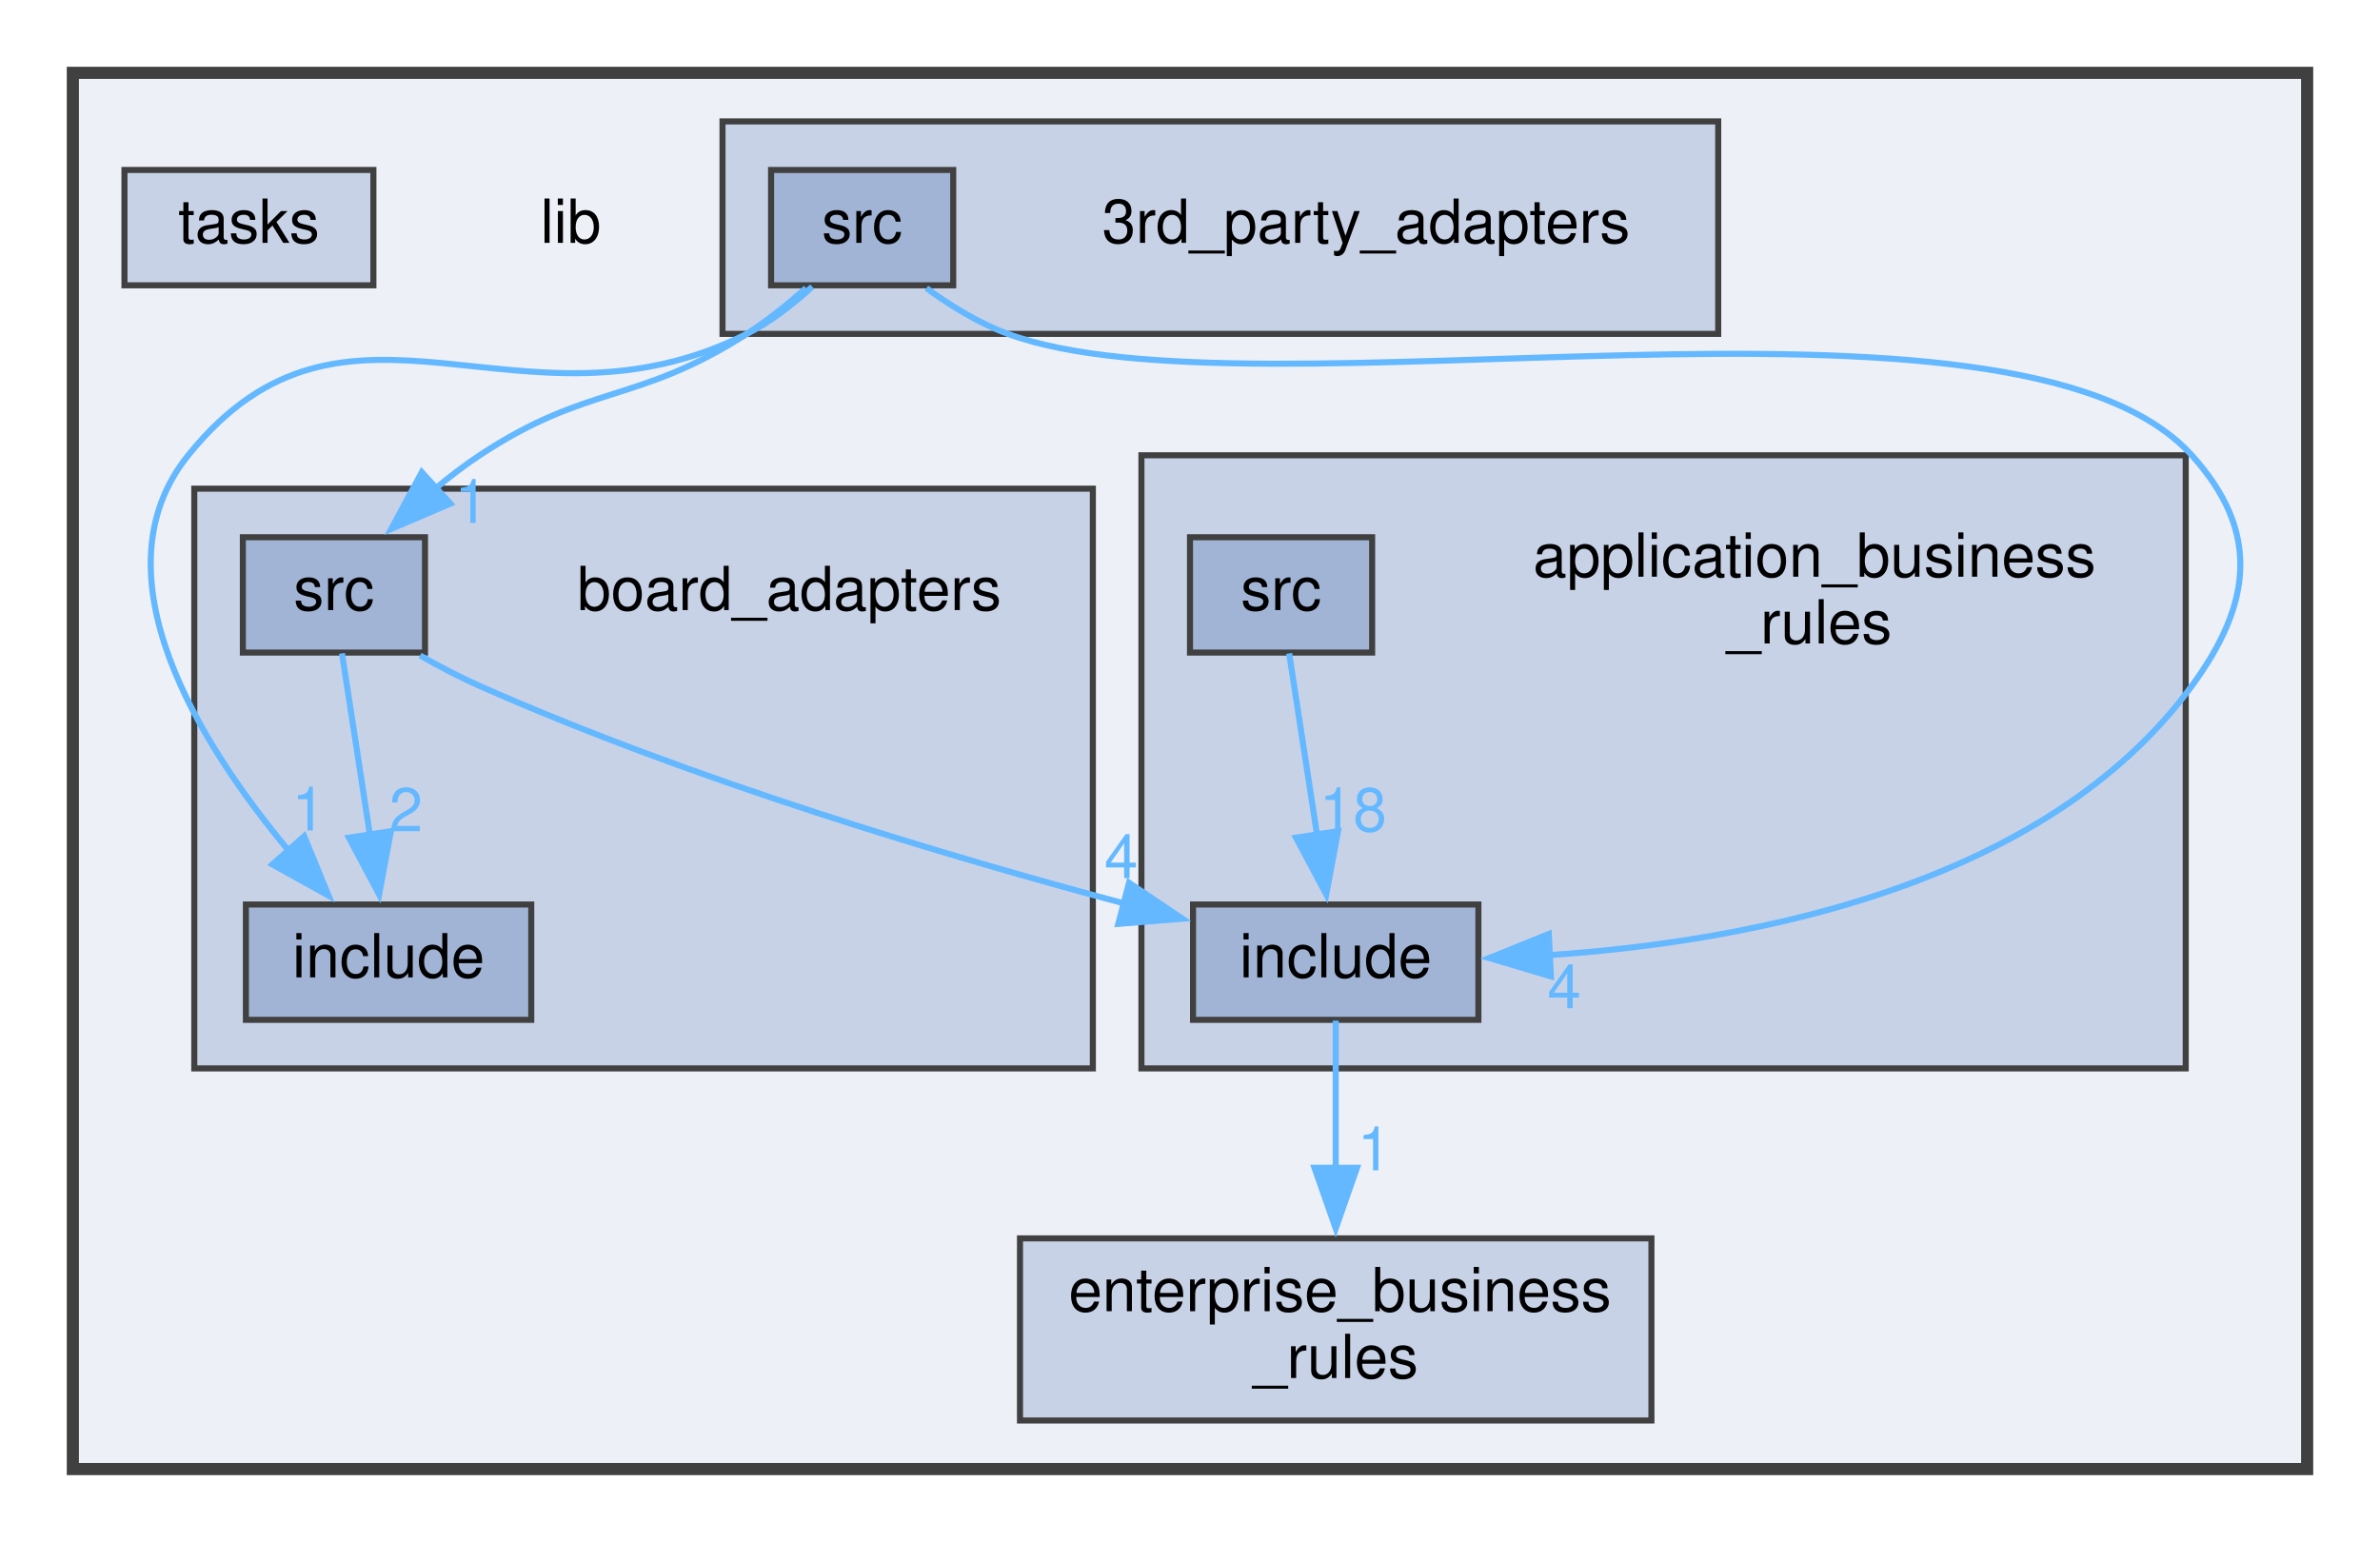
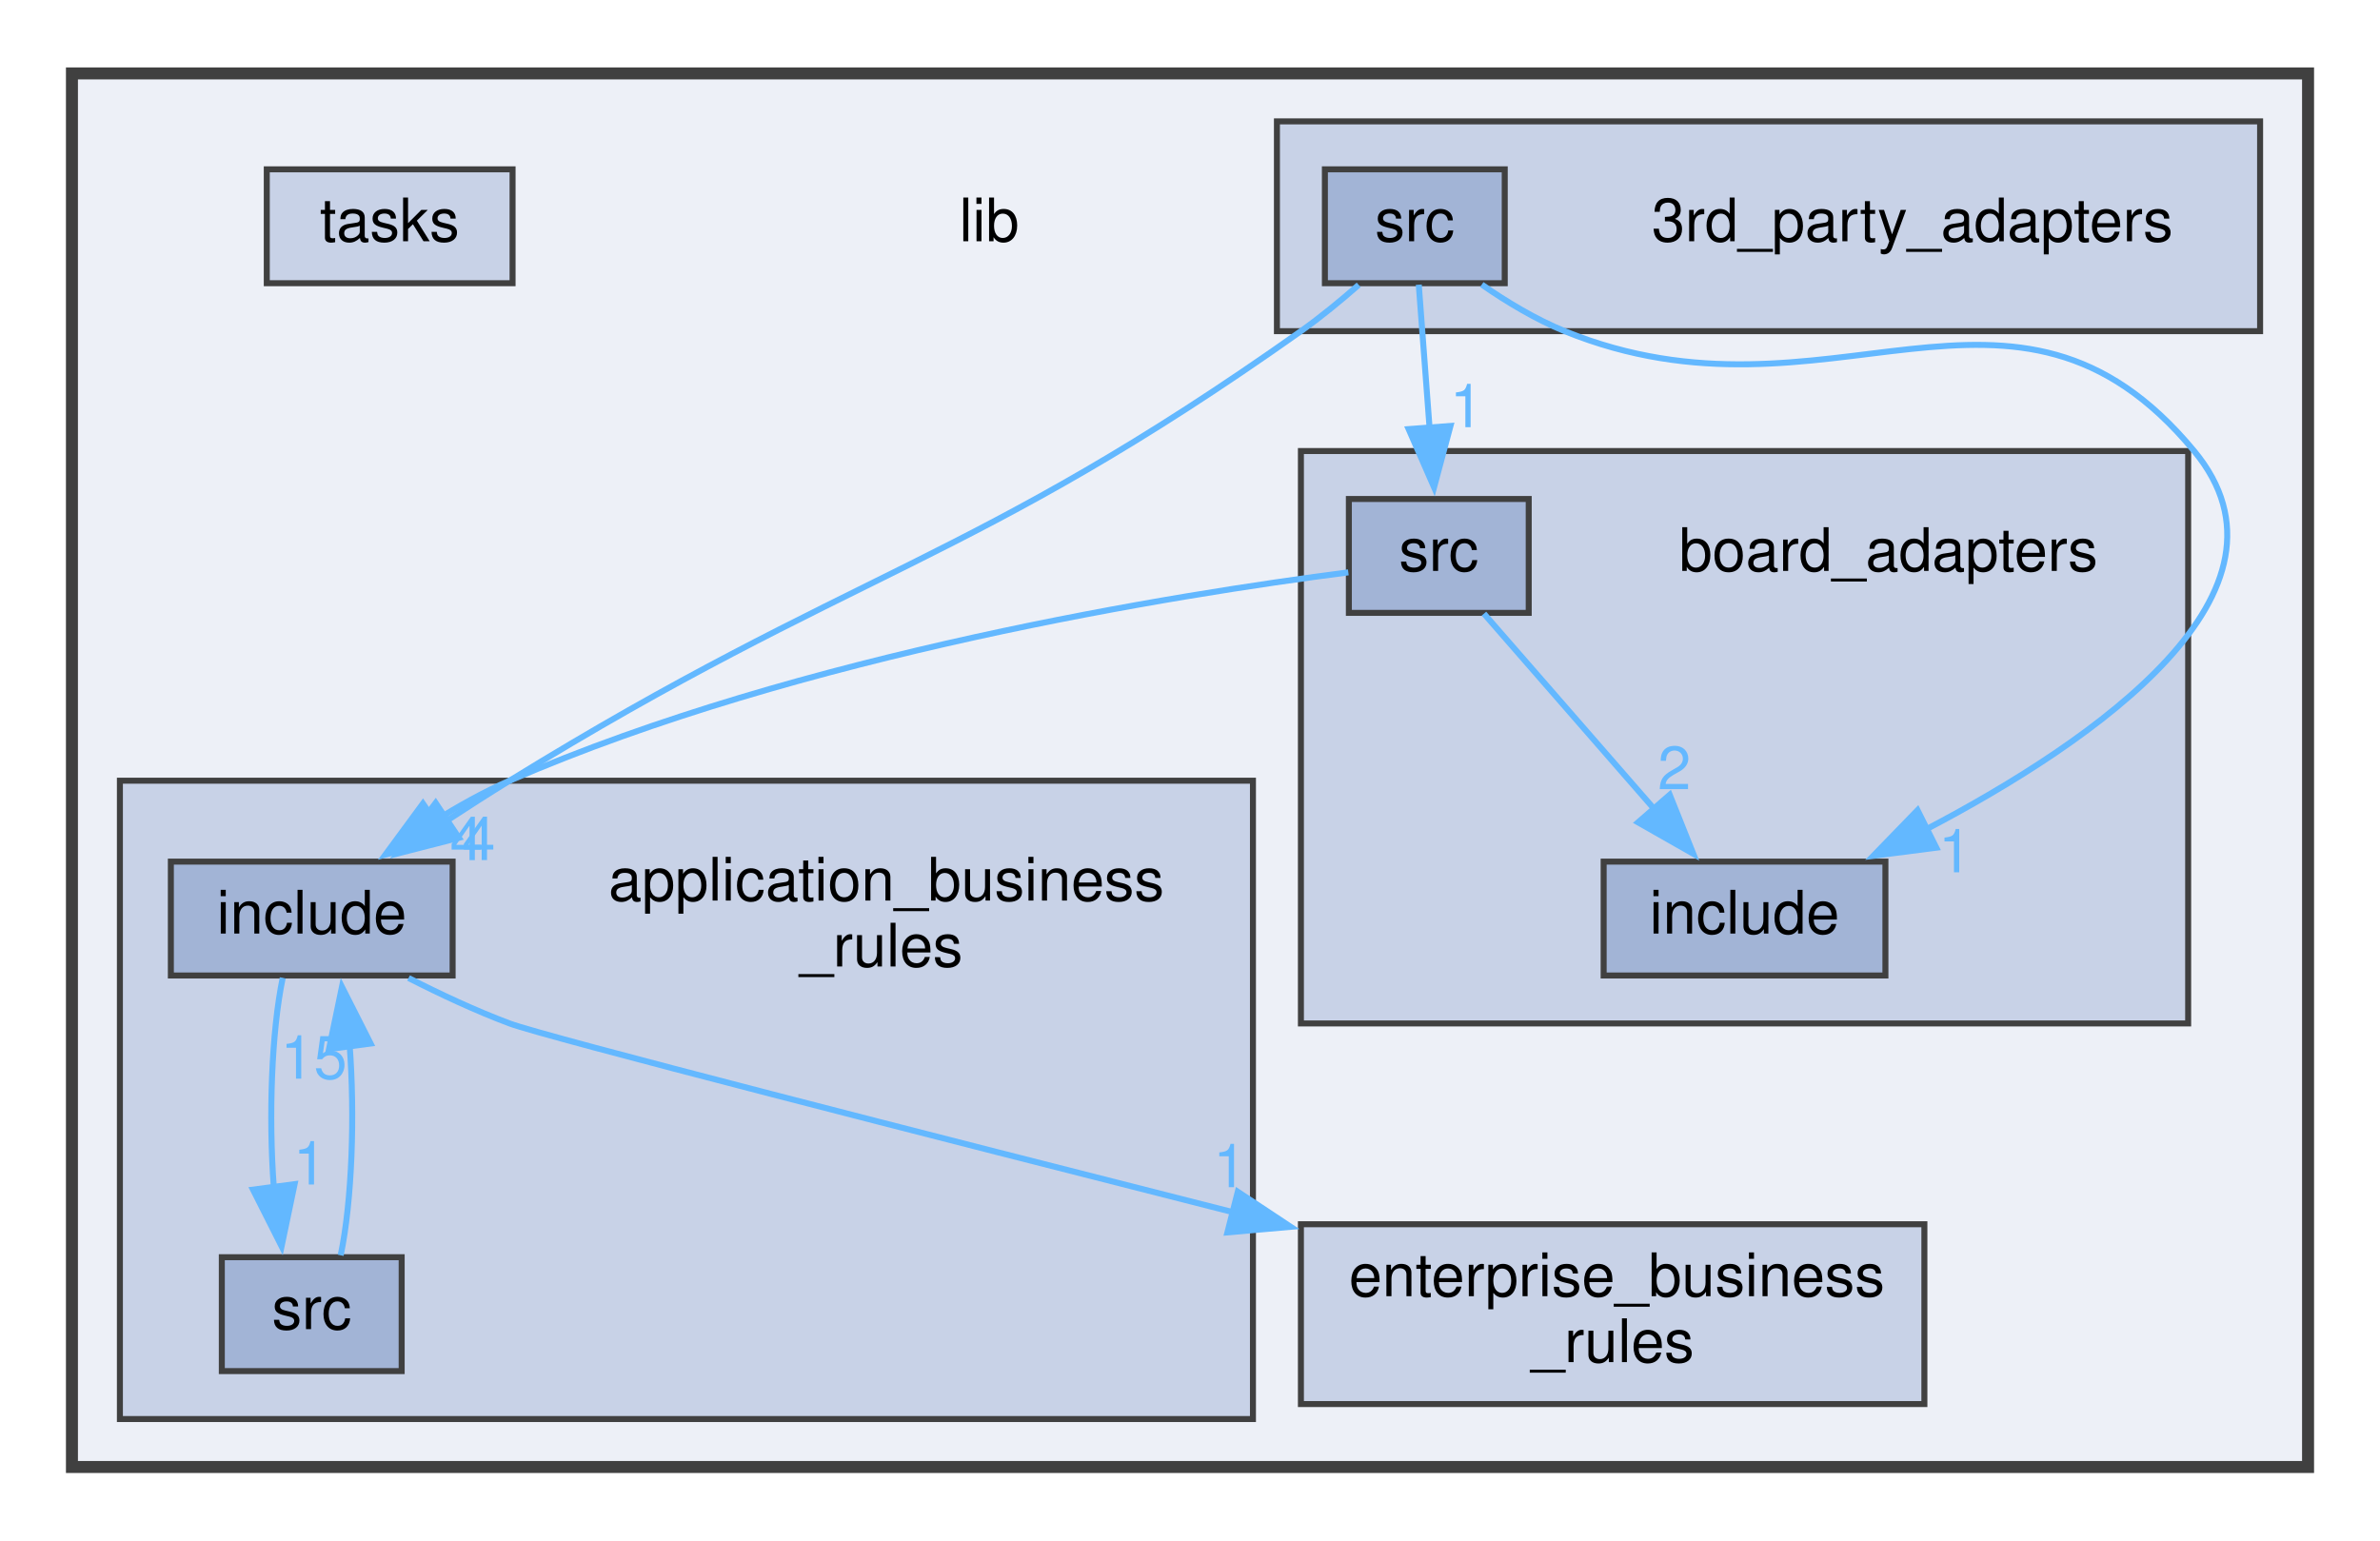
- <svg xmlns="http://www.w3.org/2000/svg" xmlns:xlink="http://www.w3.org/1999/xlink" width="392pt" height="254pt" viewBox="0.00 0.00 392.00 254.00">
-   <g id="graph0" class="graph" transform="scale(1 1) rotate(0) translate(4 250)">
+ <svg xmlns="http://www.w3.org/2000/svg" xmlns:xlink="http://www.w3.org/1999/xlink" width="397pt" height="257pt" viewBox="0.00 0.00 397.00 256.50">
+   <g id="graph0" class="graph" transform="scale(1 1) rotate(0) translate(4 252.5)">
    <g id="clust1" class="cluster">
      <g id="a_clust1">
        <a xlink:href="dir_97aefd0d527b934f1d99a682da8fe6a9.xhtml" target="_top">
-           <polygon fill="#edf0f7" stroke="#404040" stroke-width="2" points="8,-8 8,-238 376,-238 376,-8 8,-8" />
+           <polygon fill="#edf0f7" stroke="#404040" stroke-width="2" points="8,-8 8,-240.5 381,-240.5 381,-8 8,-8" />
        </a>
      </g>
    </g>
    <g id="clust4" class="cluster">
      <g id="a_clust4">
        <a xlink:href="dir_b49365647f74dff1c8dd1e88d29293e4.xhtml" target="_top" xlink:title="Package Board Adapters.">
-           <polygon fill="#c8d2e7" stroke="#404040" points="28,-74 28,-169.5 176,-169.5 176,-74 28,-74" />
+           <polygon fill="#c8d2e7" stroke="#404040" points="213,-82 213,-177.5 361,-177.5 361,-82 213,-82" />
        </a>
      </g>
    </g>
    <g id="clust2" class="cluster">
      <g id="a_clust2">
        <a xlink:href="dir_e75212beacfa7863df067e044f07f232.xhtml" target="_top" xlink:title="Package 3rd Party Adapters.">
-           <polygon fill="#c8d2e7" stroke="#404040" points="115,-195 115,-230 279,-230 279,-195 115,-195" />
+           <polygon fill="#c8d2e7" stroke="#404040" points="209,-197.5 209,-232.5 373,-232.5 373,-197.5 209,-197.5" />
        </a>
      </g>
    </g>
    <g id="clust3" class="cluster">
      <g id="a_clust3">
        <a xlink:href="dir_6dbb42d2342d9d7292a192bc1d024acc.xhtml" target="_top" xlink:title="Package Application Business Rules.">
-           <polygon fill="#c8d2e7" stroke="#404040" points="184,-74 184,-175 356,-175 356,-74 184,-74" />
+           <polygon fill="#c8d2e7" stroke="#404040" points="16,-16 16,-122.5 205,-122.5 205,-16 16,-16" />
        </a>
      </g>
    </g>
    <g id="node1" class="node">
-       <text text-anchor="middle" x="90" y="-210" font-family="Helvetica,sans-Serif" font-size="10.00">lib</text>
+       <text text-anchor="middle" x="161" y="-212.5" font-family="Helvetica,sans-Serif" font-size="10.00">lib</text>
    </g>
    <g id="node2" class="node">
-       <text text-anchor="middle" x="221" y="-210" font-family="Helvetica,sans-Serif" font-size="10.00">3rd_party_adapters</text>
+       <text text-anchor="middle" x="315" y="-212.5" font-family="Helvetica,sans-Serif" font-size="10.00">3rd_party_adapters</text>
    </g>
    <g id="node3" class="node">
      <g id="a_node3">
        <a xlink:href="dir_b5cb1ba11efb8a917f62f701cc18c3ad.xhtml" target="_top" xlink:title="src">
-           <polygon fill="#a2b4d6" stroke="#404040" points="153,-222 123,-222 123,-203 153,-203 153,-222" />
-           <text text-anchor="middle" x="138" y="-210" font-family="Helvetica,sans-Serif" font-size="10.00">src</text>
+           <polygon fill="#a2b4d6" stroke="#404040" points="247,-224.5 217,-224.5 217,-205.5 247,-205.5 247,-224.5" />
+           <text text-anchor="middle" x="232" y="-212.5" font-family="Helvetica,sans-Serif" font-size="10.00">src</text>
        </a>
      </g>
    </g>
    <g id="node5" class="node">
      <g id="a_node5">
        <a xlink:href="dir_932fe8ce124fd491e58b86c0a19867e4.xhtml" target="_top" xlink:title="include">
-           <polygon fill="#a2b4d6" stroke="#404040" points="239.5,-101 192.5,-101 192.5,-82 239.5,-82 239.5,-101" />
-           <text text-anchor="middle" x="216" y="-89" font-family="Helvetica,sans-Serif" font-size="10.00">include</text>
+           <polygon fill="#a2b4d6" stroke="#404040" points="71.5,-109 24.5,-109 24.5,-90 71.5,-90 71.5,-109" />
+           <text text-anchor="middle" x="48" y="-97" font-family="Helvetica,sans-Serif" font-size="10.00">include</text>
        </a>
      </g>
    </g>
    <g id="edge3" class="edge">
-       <path fill="none" stroke="#63b8ff" d="M148.59,-202.53C152.55,-199.64 157.25,-196.74 162,-195 202.89,-179.97 327.81,-207.34 357,-175 368.32,-162.46 366.98,-150.62 357,-137 332.84,-104.04 284.18,-94.86 250.85,-92.64" />
-       <polygon fill="#63b8ff" stroke="#63b8ff" points="251.44,-89.16 241.28,-92.18 251.1,-96.15 251.44,-89.16" />
+       <path fill="none" stroke="#63b8ff" d="M222.64,-205.22C219.66,-202.61 216.28,-199.82 213,-197.5 157.92,-158.52 138.44,-157.9 81,-122.5 77.55,-120.38 73.95,-118.07 70.44,-115.77" />
+       <polygon fill="#63b8ff" stroke="#63b8ff" points="72.55,-112.97 62.29,-110.34 68.67,-118.79 72.55,-112.97" />
      <g id="a_edge3-headlabel">
        <a xlink:href="dir_000010_000007.xhtml" target="_top" xlink:title="4">
-           <text text-anchor="middle" x="253.65" y="-83.92" font-family="Helvetica,sans-Serif" font-size="10.00" fill="#63b8ff">4</text>
+           <text text-anchor="middle" x="75.86" y="-109.26" font-family="Helvetica,sans-Serif" font-size="10.00" fill="#63b8ff">4</text>
        </a>
      </g>
    </g>
    <g id="node8" class="node">
      <g id="a_node8">
        <a xlink:href="dir_6f5baad296e1747fe62cc418affea6db.xhtml" target="_top" xlink:title="include">
-           <polygon fill="#a2b4d6" stroke="#404040" points="83.5,-101 36.5,-101 36.5,-82 83.5,-82 83.5,-101" />
-           <text text-anchor="middle" x="60" y="-89" font-family="Helvetica,sans-Serif" font-size="10.00">include</text>
+           <polygon fill="#a2b4d6" stroke="#404040" points="310.5,-109 263.5,-109 263.5,-90 310.5,-90 310.5,-109" />
+           <text text-anchor="middle" x="287" y="-97" font-family="Helvetica,sans-Serif" font-size="10.00">include</text>
        </a>
      </g>
    </g>
    <g id="edge1" class="edge">
-       <path fill="none" stroke="#63b8ff" d="M129.78,-202.77C126.66,-199.9 122.91,-196.96 119,-195 81.59,-176.25 53.26,-207.58 27,-175 11.26,-155.46 28.84,-127.45 43.76,-109.62" />
-       <polygon fill="#63b8ff" stroke="#63b8ff" points="46.1,-112.25 50.12,-102.45 40.86,-107.6 46.1,-112.25" />
+       <path fill="none" stroke="#63b8ff" d="M243.17,-205.27C247.31,-202.4 252.18,-199.46 257,-197.5 301.01,-179.62 331.71,-214.1 362,-177.5 381.39,-154.07 345.69,-129.26 317.19,-114.33" />
+       <polygon fill="#63b8ff" stroke="#63b8ff" points="318.99,-111.32 308.48,-109.97 315.86,-117.58 318.99,-111.32" />
      <g id="a_edge1-headlabel">
        <a xlink:href="dir_000010_000008.xhtml" target="_top" xlink:title="1">
-           <text text-anchor="middle" x="46.84" y="-113.19" font-family="Helvetica,sans-Serif" font-size="10.00" fill="#63b8ff">1</text>
+           <text text-anchor="middle" x="322.12" y="-107.21" font-family="Helvetica,sans-Serif" font-size="10.00" fill="#63b8ff">1</text>
        </a>
      </g>
    </g>
    <g id="node9" class="node">
      <g id="a_node9">
        <a xlink:href="dir_7f49939d24979e82cbd0609955c19b57.xhtml" target="_top" xlink:title="src">
-           <polygon fill="#a2b4d6" stroke="#404040" points="66,-161.5 36,-161.5 36,-142.5 66,-142.5 66,-161.5" />
-           <text text-anchor="middle" x="51" y="-149.5" font-family="Helvetica,sans-Serif" font-size="10.00">src</text>
+           <polygon fill="#a2b4d6" stroke="#404040" points="251,-169.5 221,-169.5 221,-150.5 251,-150.5 251,-169.5" />
+           <text text-anchor="middle" x="236" y="-157.5" font-family="Helvetica,sans-Serif" font-size="10.00">src</text>
        </a>
      </g>
    </g>
    <g id="edge2" class="edge">
-       <path fill="none" stroke="#63b8ff" d="M128.76,-202.54C125.79,-199.91 122.38,-197.17 119,-195 100.93,-183.39 92.92,-186.85 75,-175 72.52,-173.36 70.06,-171.47 67.69,-169.5" />
-       <polygon fill="#63b8ff" stroke="#63b8ff" points="70.19,-167.04 60.45,-162.88 65.47,-172.21 70.19,-167.04" />
+       <path fill="none" stroke="#63b8ff" d="M232.66,-205.25C233.15,-198.77 233.84,-189.66 234.46,-181.4" />
+       <polygon fill="#63b8ff" stroke="#63b8ff" points="237.95,-181.69 235.21,-171.45 230.97,-181.16 237.95,-181.69" />
      <g id="a_edge2-headlabel">
        <a xlink:href="dir_000010_000012.xhtml" target="_top" xlink:title="1">
-           <text text-anchor="middle" x="73.65" y="-163.85" font-family="Helvetica,sans-Serif" font-size="10.00" fill="#63b8ff">1</text>
+           <text text-anchor="middle" x="240.62" y="-181.48" font-family="Helvetica,sans-Serif" font-size="10.00" fill="#63b8ff">1</text>
        </a>
      </g>
    </g>
    <g id="node4" class="node">
-       <text text-anchor="start" x="248.5" y="-155" font-family="Helvetica,sans-Serif" font-size="10.00">application_business</text>
-       <text text-anchor="middle" x="294" y="-144" font-family="Helvetica,sans-Serif" font-size="10.00">_rules</text>
+       <text text-anchor="start" x="97.5" y="-102.5" font-family="Helvetica,sans-Serif" font-size="10.00">application_business</text>
+       <text text-anchor="middle" x="143" y="-91.5" font-family="Helvetica,sans-Serif" font-size="10.00">_rules</text>
+     </g>
+     <g id="node6" class="node">
+       <g id="a_node6">
+         <a xlink:href="dir_0464404e99892fac2d89b16bbf2dbee3.xhtml" target="_top" xlink:title="src">
+           <polygon fill="#a2b4d6" stroke="#404040" points="63,-43 33,-43 33,-24 63,-24 63,-43" />
+           <text text-anchor="middle" x="48" y="-31" font-family="Helvetica,sans-Serif" font-size="10.00">src</text>
+         </a>
+       </g>
+     </g>
+     <g id="edge4" class="edge">
+       <path fill="none" stroke="#63b8ff" d="M43.16,-89.6C41.29,-80.62 40.79,-66.45 41.67,-54.72" />
+       <polygon fill="#63b8ff" stroke="#63b8ff" points="45.14,-55.19 42.97,-44.82 38.2,-54.28 45.14,-55.19" />
+       <g id="a_edge4-headlabel">
+         <a xlink:href="dir_000007_000011.xhtml" target="_top" xlink:title="1">
+           <text text-anchor="middle" x="47.69" y="-55.13" font-family="Helvetica,sans-Serif" font-size="10.00" fill="#63b8ff">1</text>
+         </a>
+       </g>
    </g>
    <g id="node10" class="node">
      <g id="a_node10">
        <a xlink:href="dir_71046b38222792489c3876836d4fbdbc.xhtml" target="_top" xlink:title="Package Enterprise Business Rules.">
-           <polygon fill="#c8d2e7" stroke="#404040" points="268,-46 164,-46 164,-16 268,-16 268,-46" />
-           <text text-anchor="start" x="172" y="-34" font-family="Helvetica,sans-Serif" font-size="10.00">enterprise_business</text>
-           <text text-anchor="middle" x="216" y="-23" font-family="Helvetica,sans-Serif" font-size="10.00">_rules</text>
-         </a>
-       </g>
-     </g>
-     <g id="edge4" class="edge">
-       <path fill="none" stroke="#63b8ff" d="M216,-81.87C216,-75.4 216,-66.2 216,-57.45" />
-       <polygon fill="#63b8ff" stroke="#63b8ff" points="219.5,-57.63 216,-47.63 212.5,-57.63 219.5,-57.63" />
-       <g id="a_edge4-headlabel">
-         <a xlink:href="dir_000007_000005.xhtml" target="_top" xlink:title="1">
-           <text text-anchor="middle" x="222.34" y="-57.21" font-family="Helvetica,sans-Serif" font-size="10.00" fill="#63b8ff">1</text>
-         </a>
-       </g>
-     </g>
-     <g id="node6" class="node">
-       <g id="a_node6">
-         <a xlink:href="dir_0464404e99892fac2d89b16bbf2dbee3.xhtml" target="_top" xlink:title="src">
-           <polygon fill="#a2b4d6" stroke="#404040" points="222,-161.5 192,-161.5 192,-142.5 222,-142.5 222,-161.5" />
-           <text text-anchor="middle" x="207" y="-149.5" font-family="Helvetica,sans-Serif" font-size="10.00">src</text>
+           <polygon fill="#c8d2e7" stroke="#404040" points="317,-48.5 213,-48.5 213,-18.5 317,-18.5 317,-48.5" />
+           <text text-anchor="start" x="221" y="-36.5" font-family="Helvetica,sans-Serif" font-size="10.00">enterprise_business</text>
+           <text text-anchor="middle" x="265" y="-25.5" font-family="Helvetica,sans-Serif" font-size="10.00">_rules</text>
        </a>
      </g>
    </g>
    <g id="edge5" class="edge">
-       <path fill="none" stroke="#63b8ff" d="M208.33,-142.37C209.54,-134.5 211.37,-122.6 212.94,-112.39" />
-       <polygon fill="#63b8ff" stroke="#63b8ff" points="216.38,-113.08 214.44,-102.66 209.46,-112.01 216.38,-113.08" />
+       <path fill="none" stroke="#63b8ff" d="M64.15,-89.58C69.41,-86.9 75.36,-84.11 81,-82 86.88,-79.8 150.91,-63.4 201.8,-50.48" />
+       <polygon fill="#63b8ff" stroke="#63b8ff" points="202.47,-53.92 211.3,-48.07 200.74,-47.14 202.47,-53.92" />
      <g id="a_edge5-headlabel">
-         <a xlink:href="dir_000011_000007.xhtml" target="_top" xlink:title="18">
-           <text text-anchor="middle" x="218.86" y="-113.07" font-family="Helvetica,sans-Serif" font-size="10.00" fill="#63b8ff">18</text>
+         <a xlink:href="dir_000007_000005.xhtml" target="_top" xlink:title="1">
+           <text text-anchor="middle" x="201.15" y="-54.68" font-family="Helvetica,sans-Serif" font-size="10.00" fill="#63b8ff">1</text>
+         </a>
+       </g>
+     </g>
+     <g id="edge6" class="edge">
+       <path fill="none" stroke="#63b8ff" d="M52.83,-43.32C54.73,-52.37 55.22,-66.74 54.31,-78.55" />
+       <polygon fill="#63b8ff" stroke="#63b8ff" points="50.88,-77.73 53.04,-88.1 57.82,-78.65 50.88,-77.73" />
+       <g id="a_edge6-headlabel">
+         <a xlink:href="dir_000011_000007.xhtml" target="_top" xlink:title="15">
+           <text text-anchor="middle" x="48.34" y="-72.79" font-family="Helvetica,sans-Serif" font-size="10.00" fill="#63b8ff">15</text>
        </a>
      </g>
    </g>
    <g id="node7" class="node">
-       <text text-anchor="middle" x="126" y="-149.5" font-family="Helvetica,sans-Serif" font-size="10.00">board_adapters</text>
+       <text text-anchor="middle" x="311" y="-157.5" font-family="Helvetica,sans-Serif" font-size="10.00">board_adapters</text>
    </g>
-     <g id="edge7" class="edge">
-       <path fill="none" stroke="#63b8ff" d="M65.19,-142.02C68.35,-140.22 71.74,-138.45 75,-137 110.12,-121.45 152.36,-108.87 181.39,-101.11" />
-       <polygon fill="#63b8ff" stroke="#63b8ff" points="181.96,-104.58 190.75,-98.66 180.19,-97.81 181.96,-104.58" />
-       <g id="a_edge7-headlabel">
+     <g id="edge8" class="edge">
+       <path fill="none" stroke="#63b8ff" d="M220.91,-157.26C192.53,-153.6 129.69,-143.64 81,-122.5 76.72,-120.64 72.39,-118.22 68.34,-115.67" />
+       <polygon fill="#63b8ff" stroke="#63b8ff" points="70.51,-112.91 60.28,-110.16 66.55,-118.69 70.51,-112.91" />
+       <g id="a_edge8-headlabel">
        <a xlink:href="dir_000012_000007.xhtml" target="_top" xlink:title="4">
-           <text text-anchor="middle" x="180.67" y="-105.35" font-family="Helvetica,sans-Serif" font-size="10.00" fill="#63b8ff">4</text>
+           <text text-anchor="middle" x="73.83" y="-109.25" font-family="Helvetica,sans-Serif" font-size="10.00" fill="#63b8ff">4</text>
        </a>
      </g>
    </g>
-     <g id="edge6" class="edge">
-       <path fill="none" stroke="#63b8ff" d="M52.33,-142.37C53.54,-134.5 55.37,-122.6 56.94,-112.39" />
-       <polygon fill="#63b8ff" stroke="#63b8ff" points="60.38,-113.08 58.44,-102.66 53.46,-112.01 60.38,-113.08" />
-       <g id="a_edge6-headlabel">
+     <g id="edge7" class="edge">
+       <path fill="none" stroke="#63b8ff" d="M243.53,-150.37C250.98,-141.81 262.61,-128.47 271.97,-117.74" />
+       <polygon fill="#63b8ff" stroke="#63b8ff" points="274.52,-120.15 278.45,-110.31 269.24,-115.55 274.52,-120.15" />
+       <g id="a_edge7-headlabel">
        <a xlink:href="dir_000012_000008.xhtml" target="_top" xlink:title="2">
-           <text text-anchor="middle" x="62.86" y="-113.07" font-family="Helvetica,sans-Serif" font-size="10.00" fill="#63b8ff">2</text>
+           <text text-anchor="middle" x="275.29" y="-121.08" font-family="Helvetica,sans-Serif" font-size="10.00" fill="#63b8ff">2</text>
        </a>
      </g>
    </g>
    <g id="node11" class="node">
      <g id="a_node11">
        <a xlink:href="dir_39f7659512e965af922d437530a62078.xhtml" target="_top" xlink:title="tasks">
-           <polygon fill="#c8d2e7" stroke="#404040" points="57.5,-222 16.5,-222 16.5,-203 57.5,-203 57.5,-222" />
-           <text text-anchor="middle" x="37" y="-210" font-family="Helvetica,sans-Serif" font-size="10.00">tasks</text>
+           <polygon fill="#c8d2e7" stroke="#404040" points="81.5,-224.5 40.5,-224.5 40.5,-205.5 81.5,-205.5 81.5,-224.5" />
+           <text text-anchor="middle" x="61" y="-212.5" font-family="Helvetica,sans-Serif" font-size="10.00">tasks</text>
        </a>
      </g>
    </g>
  </g>
</svg>
